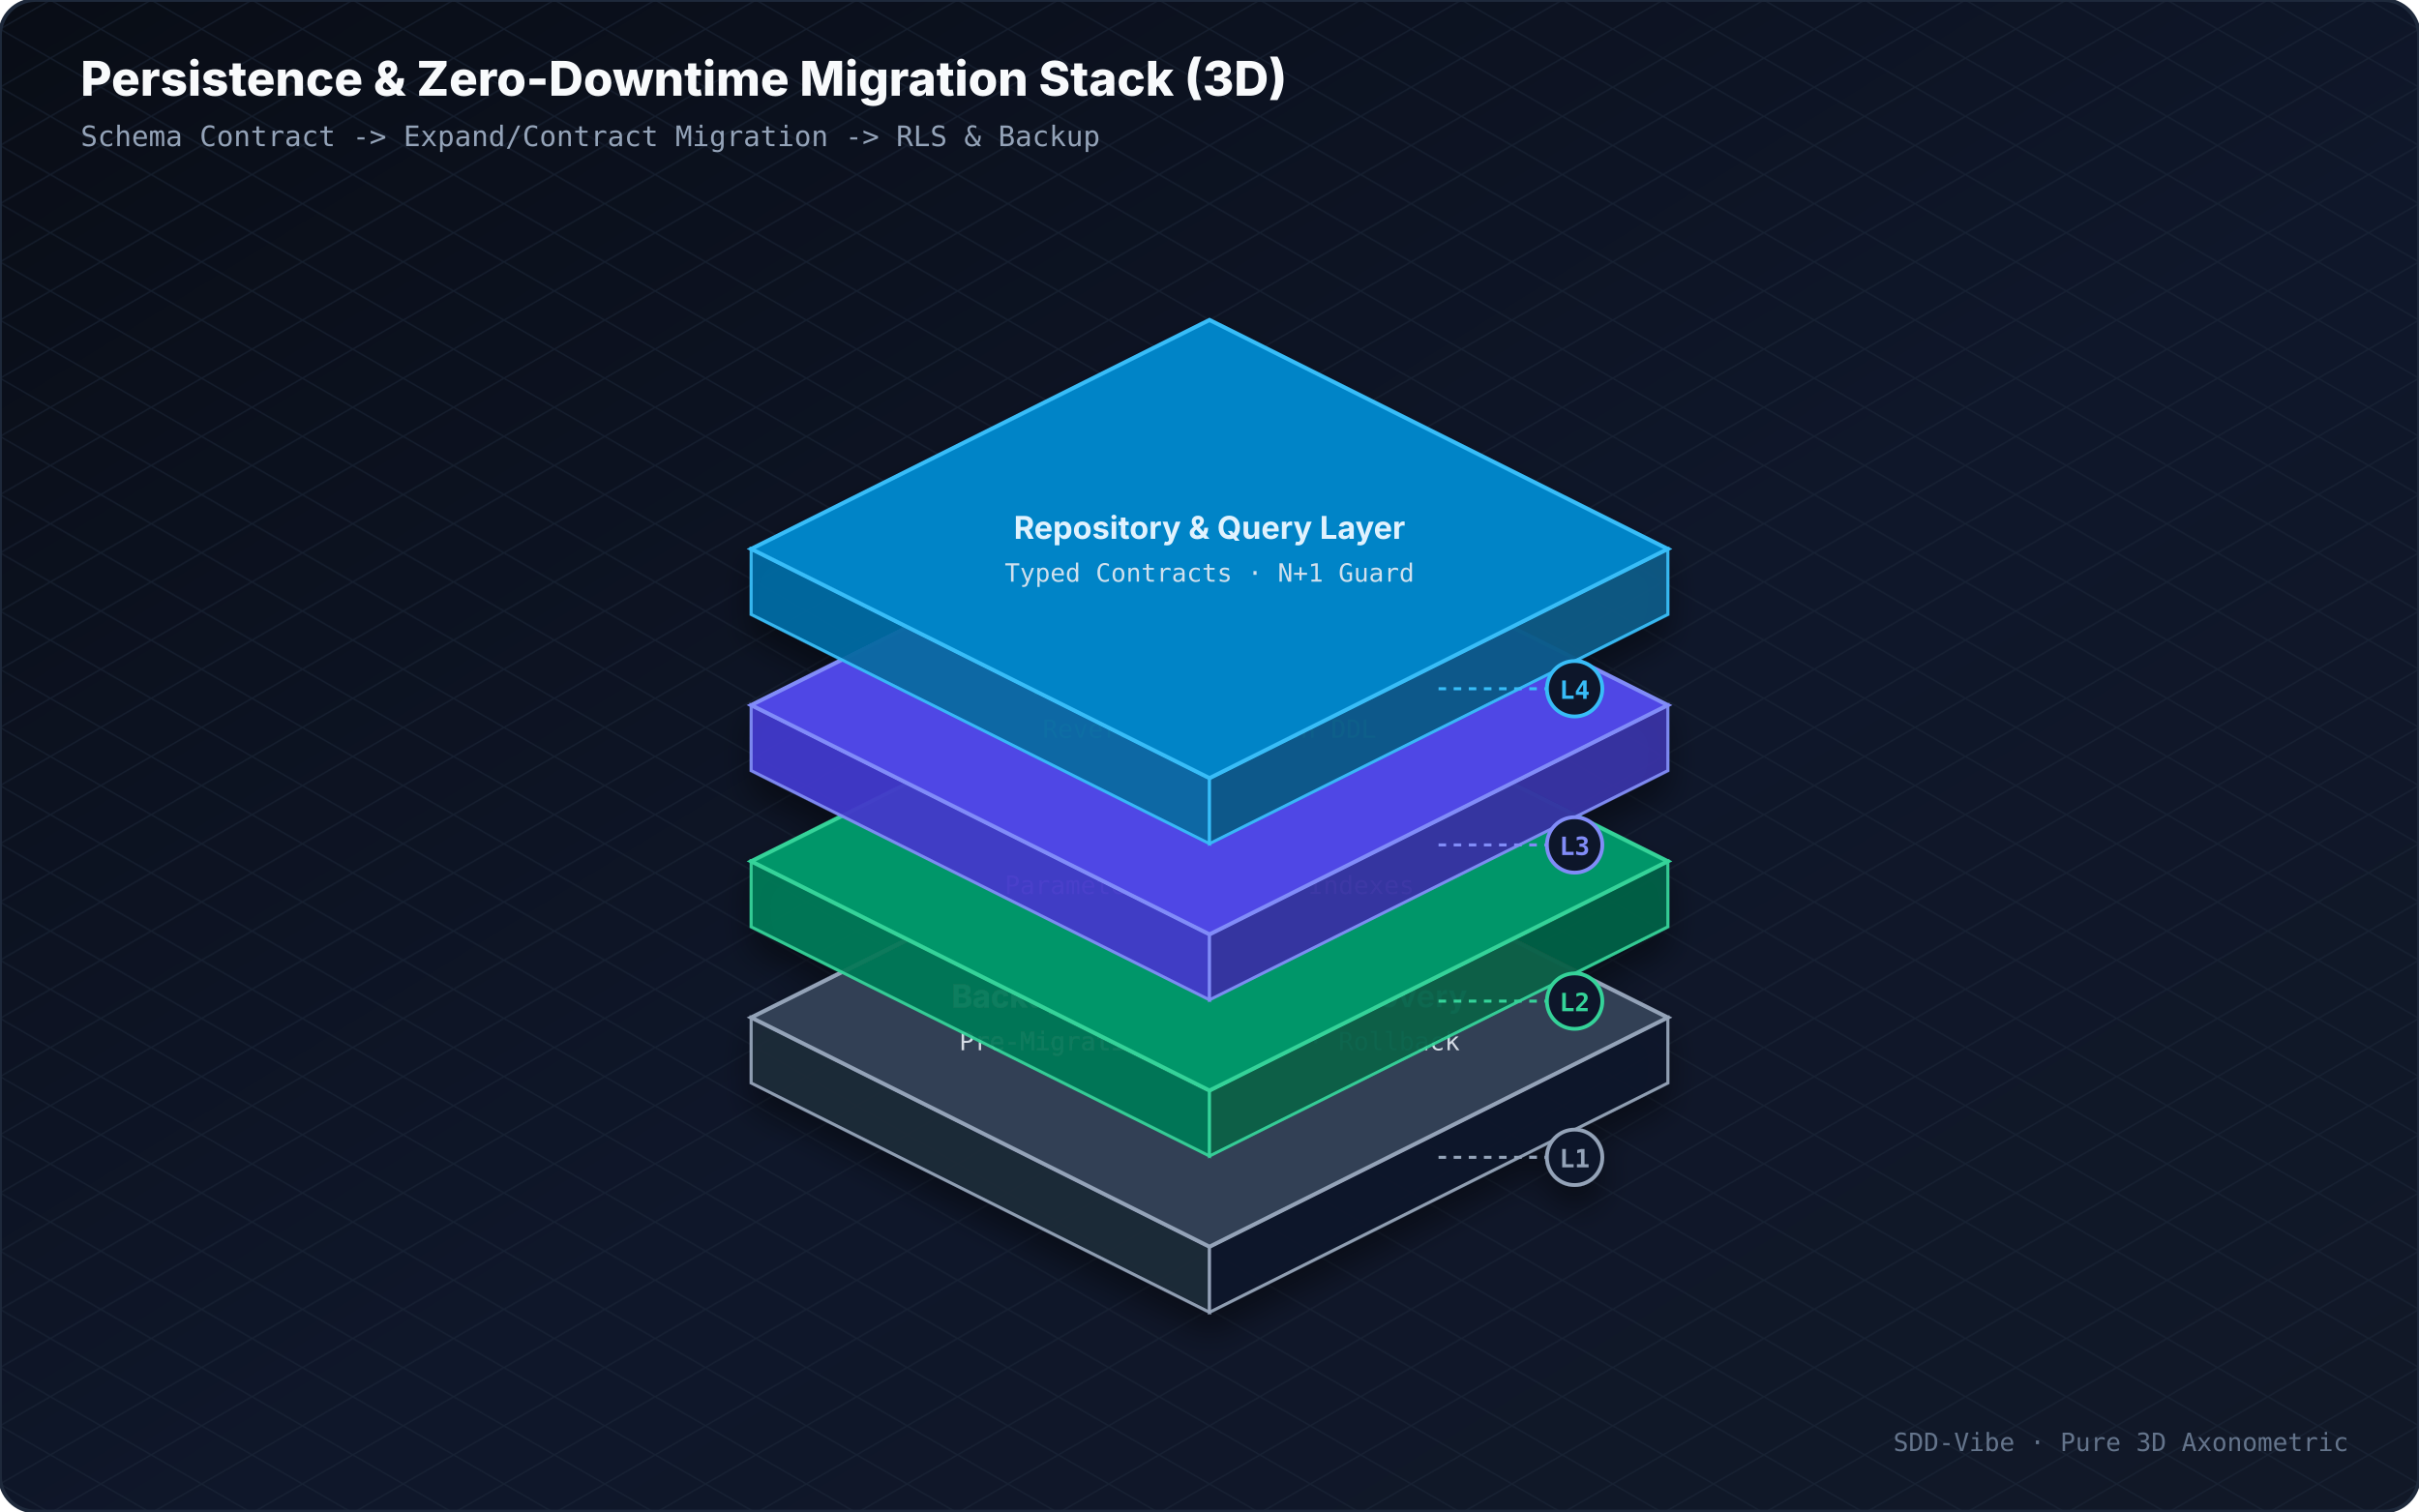
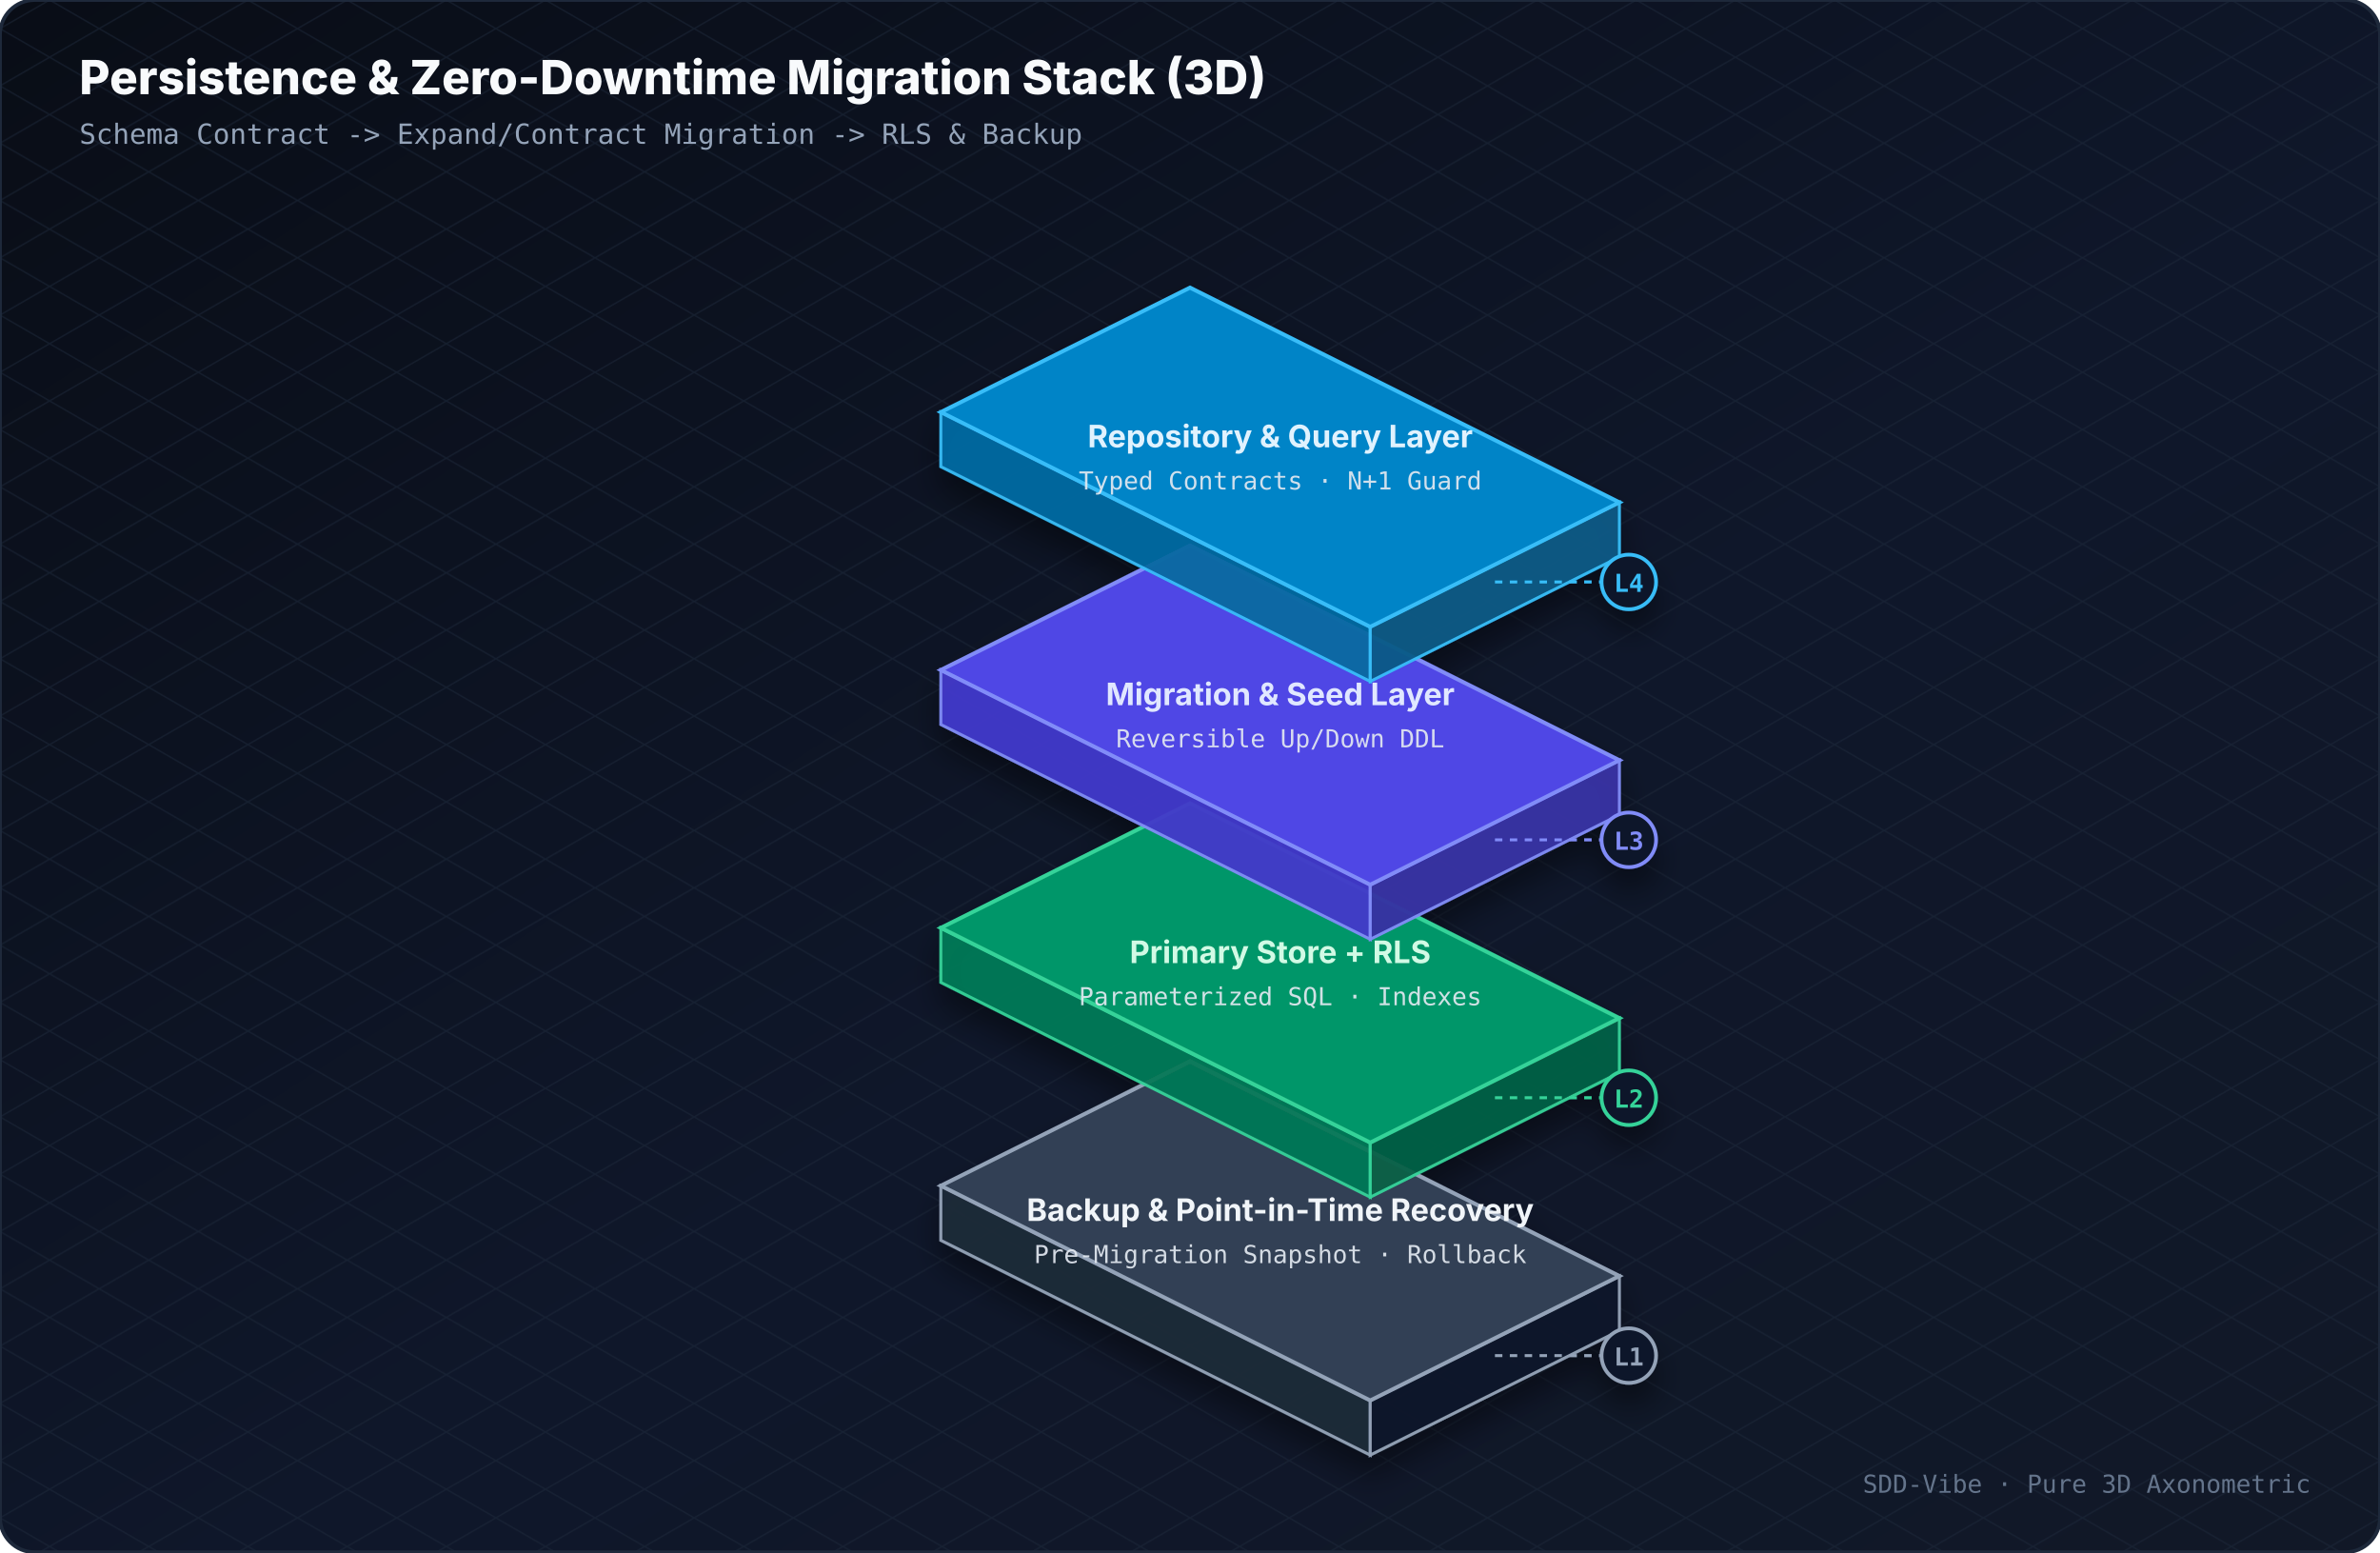
- <svg xmlns="http://www.w3.org/2000/svg" viewBox="0 0 960 600" width="100%" role="img" aria-label="Persistence &amp; Zero-Downtime Migration Stack (3D)">
+ <svg xmlns="http://www.w3.org/2000/svg" viewBox="0 0 960 626" width="100%" role="img" aria-label="Persistence &amp; Zero-Downtime Migration Stack (3D)">
  <defs>
    <linearGradient id="bgGrad" x1="0%" y1="0%" x2="100%" y2="100%">
      <stop offset="0%" stop-color="#090d16" />
      <stop offset="55%" stop-color="#0f172a" />
      <stop offset="100%" stop-color="#111827" />
    </linearGradient>
    <pattern id="bgGrid" width="40" height="23.1" patternUnits="userSpaceOnUse">
      <path d="M 0 11.55 L 20 0 L 40 11.55 L 20 23.1 Z" fill="none" stroke="#1e293b" stroke-width="0.6" opacity="0.5" />
    </pattern>
    <filter id="glow" x="-10%" y="-10%" width="120%" height="120%">
      <feDropShadow dx="0" dy="8" stdDeviation="6" flood-color="#000000" flood-opacity="0.42" />
    </filter>
    <marker id="arrow-64748b" viewBox="0 0 10 10" refX="8" refY="5" markerWidth="6" markerHeight="6" orient="auto-start-reverse">
      <path d="M 0 1.5 L 9 5 L 0 8.5 z" fill="#64748b" />
    </marker>
    <marker id="arrow-38bdf8" viewBox="0 0 10 10" refX="8" refY="5" markerWidth="6" markerHeight="6" orient="auto-start-reverse">
      <path d="M 0 1.5 L 9 5 L 0 8.5 z" fill="#38bdf8" />
    </marker>
    <marker id="arrow-818cf8" viewBox="0 0 10 10" refX="8" refY="5" markerWidth="6" markerHeight="6" orient="auto-start-reverse">
      <path d="M 0 1.5 L 9 5 L 0 8.5 z" fill="#818cf8" />
    </marker>
    <marker id="arrow-c084fc" viewBox="0 0 10 10" refX="8" refY="5" markerWidth="6" markerHeight="6" orient="auto-start-reverse">
      <path d="M 0 1.5 L 9 5 L 0 8.5 z" fill="#c084fc" />
    </marker>
    <marker id="arrow-34d399" viewBox="0 0 10 10" refX="8" refY="5" markerWidth="6" markerHeight="6" orient="auto-start-reverse">
      <path d="M 0 1.5 L 9 5 L 0 8.5 z" fill="#34d399" />
    </marker>
    <marker id="arrow-fbbf24" viewBox="0 0 10 10" refX="8" refY="5" markerWidth="6" markerHeight="6" orient="auto-start-reverse">
      <path d="M 0 1.5 L 9 5 L 0 8.5 z" fill="#fbbf24" />
    </marker>
    <marker id="arrow-fb7185" viewBox="0 0 10 10" refX="8" refY="5" markerWidth="6" markerHeight="6" orient="auto-start-reverse">
      <path d="M 0 1.5 L 9 5 L 0 8.5 z" fill="#fb7185" />
    </marker>
  </defs>
-   <rect width="960" height="600" rx="14" fill="url(#bgGrad)" stroke="#1e293b" stroke-width="1.5" />
-   <rect width="960" height="600" rx="14" fill="url(#bgGrid)" />
+   <rect width="960" height="626" rx="14" fill="url(#bgGrad)" stroke="#1e293b" stroke-width="1.5" />
+   <rect width="960" height="626" rx="14" fill="url(#bgGrid)" />
  <text x="32" y="38" font-family="Inter, Segoe UI, system-ui, sans-serif" font-size="19" font-weight="800" fill="#f8fafc">Persistence &amp; Zero-Downtime Migration Stack (3D)</text>
  <text x="32" y="58" font-family="JetBrains Mono, Consolas, monospace" font-size="11.2" fill="#94a3b8">Schema Contract -&gt; Expand/Contract Migration -&gt; RLS &amp; Backup</text>
  <g filter="url(#glow)">
-     <line x1="480.0" y1="459.9" x2="480.0" y2="143.9" stroke="#475569" stroke-width="1.5" stroke-dasharray="5,5" />
-     <polygon points="298.1,403.9 480.0,494.9 480.0,520.9 298.1,429.9" fill="#1e293b" stroke="#94a3b8" stroke-width="1.2" opacity="0.95" />
-     <polygon points="661.9,403.9 480.0,494.9 480.0,520.9 661.9,429.9" fill="#0f172a" stroke="#94a3b8" stroke-width="1.2" opacity="0.95" />
-     <polygon points="480.0,313.0 661.9,403.9 480.0,494.9 298.1,403.9" fill="#334155" stroke="#94a3b8" stroke-width="1.6" />
-     <text x="480.0" y="399.9" text-anchor="middle" font-family="Inter, Segoe UI, system-ui, sans-serif" font-size="12.5" font-weight="700" fill="#f1f5f9">Backup &amp; Point-in-Time Recovery</text>
-     <text x="480.0" y="416.9" text-anchor="middle" font-family="JetBrains Mono, Consolas, monospace" font-size="10" fill="#e2e8f0" opacity="0.92">Pre-Migration Snapshot · Rollback</text>
-     <polygon points="298.1,341.9 480.0,432.9 480.0,458.9 298.1,367.9" fill="#047857" stroke="#34d399" stroke-width="1.2" opacity="0.95" />
-     <polygon points="661.9,341.9 480.0,432.9 480.0,458.9 661.9,367.9" fill="#065f46" stroke="#34d399" stroke-width="1.2" opacity="0.95" />
-     <polygon points="480.0,251.0 661.9,341.9 480.0,432.9 298.1,341.9" fill="#059669" stroke="#34d399" stroke-width="1.6" />
-     <text x="480.0" y="337.9" text-anchor="middle" font-family="Inter, Segoe UI, system-ui, sans-serif" font-size="12.5" font-weight="700" fill="#d1fae5">Primary Store + RLS</text>
-     <text x="480.0" y="354.9" text-anchor="middle" font-family="JetBrains Mono, Consolas, monospace" font-size="10" fill="#e2e8f0" opacity="0.92">Parameterized SQL · Indexes</text>
-     <polygon points="298.1,279.9 480.0,370.9 480.0,396.9 298.1,305.9" fill="#4338ca" stroke="#818cf8" stroke-width="1.2" opacity="0.95" />
-     <polygon points="661.9,279.9 480.0,370.9 480.0,396.9 661.9,305.9" fill="#3730a3" stroke="#818cf8" stroke-width="1.2" opacity="0.95" />
-     <polygon points="480.0,189.0 661.9,279.9 480.0,370.9 298.1,279.9" fill="#4f46e5" stroke="#818cf8" stroke-width="1.6" />
-     <text x="480.0" y="275.9" text-anchor="middle" font-family="Inter, Segoe UI, system-ui, sans-serif" font-size="12.5" font-weight="700" fill="#e0e7ff">Migration &amp; Seed Layer</text>
-     <text x="480.0" y="292.9" text-anchor="middle" font-family="JetBrains Mono, Consolas, monospace" font-size="10" fill="#e2e8f0" opacity="0.92">Reversible Up/Down DDL</text>
-     <polygon points="298.1,217.9 480.0,308.9 480.0,334.9 298.1,243.9" fill="#0369a1" stroke="#38bdf8" stroke-width="1.2" opacity="0.95" />
-     <polygon points="661.9,217.9 480.0,308.9 480.0,334.9 661.9,243.9" fill="#075985" stroke="#38bdf8" stroke-width="1.2" opacity="0.95" />
-     <polygon points="480.0,127.0 661.9,217.9 480.0,308.9 298.1,217.9" fill="#0284c7" stroke="#38bdf8" stroke-width="1.6" />
-     <text x="480.0" y="213.9" text-anchor="middle" font-family="Inter, Segoe UI, system-ui, sans-serif" font-size="12.5" font-weight="700" fill="#e0f2fe">Repository &amp; Query Layer</text>
-     <text x="480.0" y="230.9" text-anchor="middle" font-family="JetBrains Mono, Consolas, monospace" font-size="10" fill="#e2e8f0" opacity="0.92">Typed Contracts · N+1 Guard</text>
-     <line x1="570.9" y1="459.4" x2="616.9" y2="459.4" stroke="#94a3b8" stroke-width="1.2" stroke-dasharray="3,3" />
-     <circle cx="624.9" cy="459.4" r="11" fill="#0f172a" stroke="#94a3b8" stroke-width="1.5" />
-     <text x="624.9" y="463.4" text-anchor="middle" font-family="JetBrains Mono, monospace" font-size="10" font-weight="700" fill="#94a3b8">L1</text>
-     <line x1="570.9" y1="397.4" x2="616.9" y2="397.4" stroke="#34d399" stroke-width="1.2" stroke-dasharray="3,3" />
-     <circle cx="624.9" cy="397.4" r="11" fill="#0f172a" stroke="#34d399" stroke-width="1.5" />
-     <text x="624.9" y="401.4" text-anchor="middle" font-family="JetBrains Mono, monospace" font-size="10" font-weight="700" fill="#34d399">L2</text>
-     <line x1="570.9" y1="335.4" x2="616.9" y2="335.4" stroke="#818cf8" stroke-width="1.2" stroke-dasharray="3,3" />
-     <circle cx="624.9" cy="335.4" r="11" fill="#0f172a" stroke="#818cf8" stroke-width="1.5" />
-     <text x="624.9" y="339.4" text-anchor="middle" font-family="JetBrains Mono, monospace" font-size="10" font-weight="700" fill="#818cf8">L3</text>
-     <line x1="570.9" y1="273.4" x2="616.9" y2="273.4" stroke="#38bdf8" stroke-width="1.2" stroke-dasharray="3,3" />
-     <circle cx="624.9" cy="273.4" r="11" fill="#0f172a" stroke="#38bdf8" stroke-width="1.5" />
-     <text x="624.9" y="277.4" text-anchor="middle" font-family="JetBrains Mono, monospace" font-size="10" font-weight="700" fill="#38bdf8">L4</text>
+     <line x1="516.4" y1="524.4" x2="516.4" y2="160.4" stroke="#475569" stroke-width="1.5" stroke-dasharray="5,5" />
+     <polygon points="379.5,478.2 552.7,564.8 552.7,586.8 379.5,500.2" fill="#1e293b" stroke="#94a3b8" stroke-width="1.2" opacity="0.95" />
+     <polygon points="653.2,514.6 552.7,564.8 552.7,586.8 653.2,536.6" fill="#0f172a" stroke="#94a3b8" stroke-width="1.2" opacity="0.95" />
+     <polygon points="480.0,428.0 653.2,514.6 552.7,564.8 379.5,478.2" fill="#334155" stroke="#94a3b8" stroke-width="1.6" />
+     <text x="516.4" y="492.4" text-anchor="middle" font-family="Inter, Segoe UI, system-ui, sans-serif" font-size="12.5" font-weight="700" fill="#f1f5f9">Backup &amp; Point-in-Time Recovery</text>
+     <text x="516.4" y="509.4" text-anchor="middle" font-family="JetBrains Mono, Consolas, monospace" font-size="10" fill="#e2e8f0" opacity="0.92">Pre-Migration Snapshot · Rollback</text>
+     <polygon points="379.5,374.2 552.7,460.8 552.7,482.8 379.5,396.2" fill="#047857" stroke="#34d399" stroke-width="1.2" opacity="0.95" />
+     <polygon points="653.2,410.6 552.7,460.8 552.7,482.8 653.2,432.6" fill="#065f46" stroke="#34d399" stroke-width="1.2" opacity="0.95" />
+     <polygon points="480.0,324.0 653.2,410.6 552.7,460.8 379.5,374.2" fill="#059669" stroke="#34d399" stroke-width="1.6" />
+     <text x="516.4" y="388.4" text-anchor="middle" font-family="Inter, Segoe UI, system-ui, sans-serif" font-size="12.5" font-weight="700" fill="#d1fae5">Primary Store + RLS</text>
+     <text x="516.4" y="405.4" text-anchor="middle" font-family="JetBrains Mono, Consolas, monospace" font-size="10" fill="#e2e8f0" opacity="0.92">Parameterized SQL · Indexes</text>
+     <polygon points="379.5,270.2 552.7,356.8 552.7,378.8 379.5,292.2" fill="#4338ca" stroke="#818cf8" stroke-width="1.2" opacity="0.95" />
+     <polygon points="653.2,306.6 552.7,356.8 552.7,378.8 653.2,328.6" fill="#3730a3" stroke="#818cf8" stroke-width="1.2" opacity="0.95" />
+     <polygon points="480.0,220.0 653.2,306.6 552.7,356.8 379.5,270.2" fill="#4f46e5" stroke="#818cf8" stroke-width="1.6" />
+     <text x="516.4" y="284.4" text-anchor="middle" font-family="Inter, Segoe UI, system-ui, sans-serif" font-size="12.5" font-weight="700" fill="#e0e7ff">Migration &amp; Seed Layer</text>
+     <text x="516.4" y="301.4" text-anchor="middle" font-family="JetBrains Mono, Consolas, monospace" font-size="10" fill="#e2e8f0" opacity="0.92">Reversible Up/Down DDL</text>
+     <polygon points="379.5,166.2 552.7,252.8 552.7,274.8 379.5,188.2" fill="#0369a1" stroke="#38bdf8" stroke-width="1.2" opacity="0.95" />
+     <polygon points="653.2,202.6 552.7,252.8 552.7,274.8 653.2,224.6" fill="#075985" stroke="#38bdf8" stroke-width="1.2" opacity="0.95" />
+     <polygon points="480.0,116.0 653.2,202.6 552.7,252.8 379.5,166.2" fill="#0284c7" stroke="#38bdf8" stroke-width="1.6" />
+     <text x="516.4" y="180.4" text-anchor="middle" font-family="Inter, Segoe UI, system-ui, sans-serif" font-size="12.5" font-weight="700" fill="#e0f2fe">Repository &amp; Query Layer</text>
+     <text x="516.4" y="197.4" text-anchor="middle" font-family="JetBrains Mono, Consolas, monospace" font-size="10" fill="#e2e8f0" opacity="0.92">Typed Contracts · N+1 Guard</text>
+     <line x1="603.0" y1="546.7" x2="649.0" y2="546.7" stroke="#94a3b8" stroke-width="1.2" stroke-dasharray="3,3" />
+     <circle cx="657.0" cy="546.7" r="11" fill="#0f172a" stroke="#94a3b8" stroke-width="1.5" />
+     <text x="657.0" y="550.7" text-anchor="middle" font-family="JetBrains Mono, monospace" font-size="10" font-weight="700" fill="#94a3b8">L1</text>
+     <line x1="603.0" y1="442.7" x2="649.0" y2="442.7" stroke="#34d399" stroke-width="1.2" stroke-dasharray="3,3" />
+     <circle cx="657.0" cy="442.7" r="11" fill="#0f172a" stroke="#34d399" stroke-width="1.5" />
+     <text x="657.0" y="446.7" text-anchor="middle" font-family="JetBrains Mono, monospace" font-size="10" font-weight="700" fill="#34d399">L2</text>
+     <line x1="603.0" y1="338.7" x2="649.0" y2="338.7" stroke="#818cf8" stroke-width="1.2" stroke-dasharray="3,3" />
+     <circle cx="657.0" cy="338.7" r="11" fill="#0f172a" stroke="#818cf8" stroke-width="1.5" />
+     <text x="657.0" y="342.7" text-anchor="middle" font-family="JetBrains Mono, monospace" font-size="10" font-weight="700" fill="#818cf8">L3</text>
+     <line x1="603.0" y1="234.7" x2="649.0" y2="234.7" stroke="#38bdf8" stroke-width="1.2" stroke-dasharray="3,3" />
+     <circle cx="657.0" cy="234.7" r="11" fill="#0f172a" stroke="#38bdf8" stroke-width="1.5" />
+     <text x="657.0" y="238.7" text-anchor="middle" font-family="JetBrains Mono, monospace" font-size="10" font-weight="700" fill="#38bdf8">L4</text>
  </g>
-   <text x="932" y="576" text-anchor="end" font-family="JetBrains Mono, Consolas, monospace" font-size="10" fill="#64748b">SDD-Vibe · Pure 3D Axonometric</text>
+   <text x="932" y="602" text-anchor="end" font-family="JetBrains Mono, Consolas, monospace" font-size="10" fill="#64748b">SDD-Vibe · Pure 3D Axonometric</text>
</svg>
